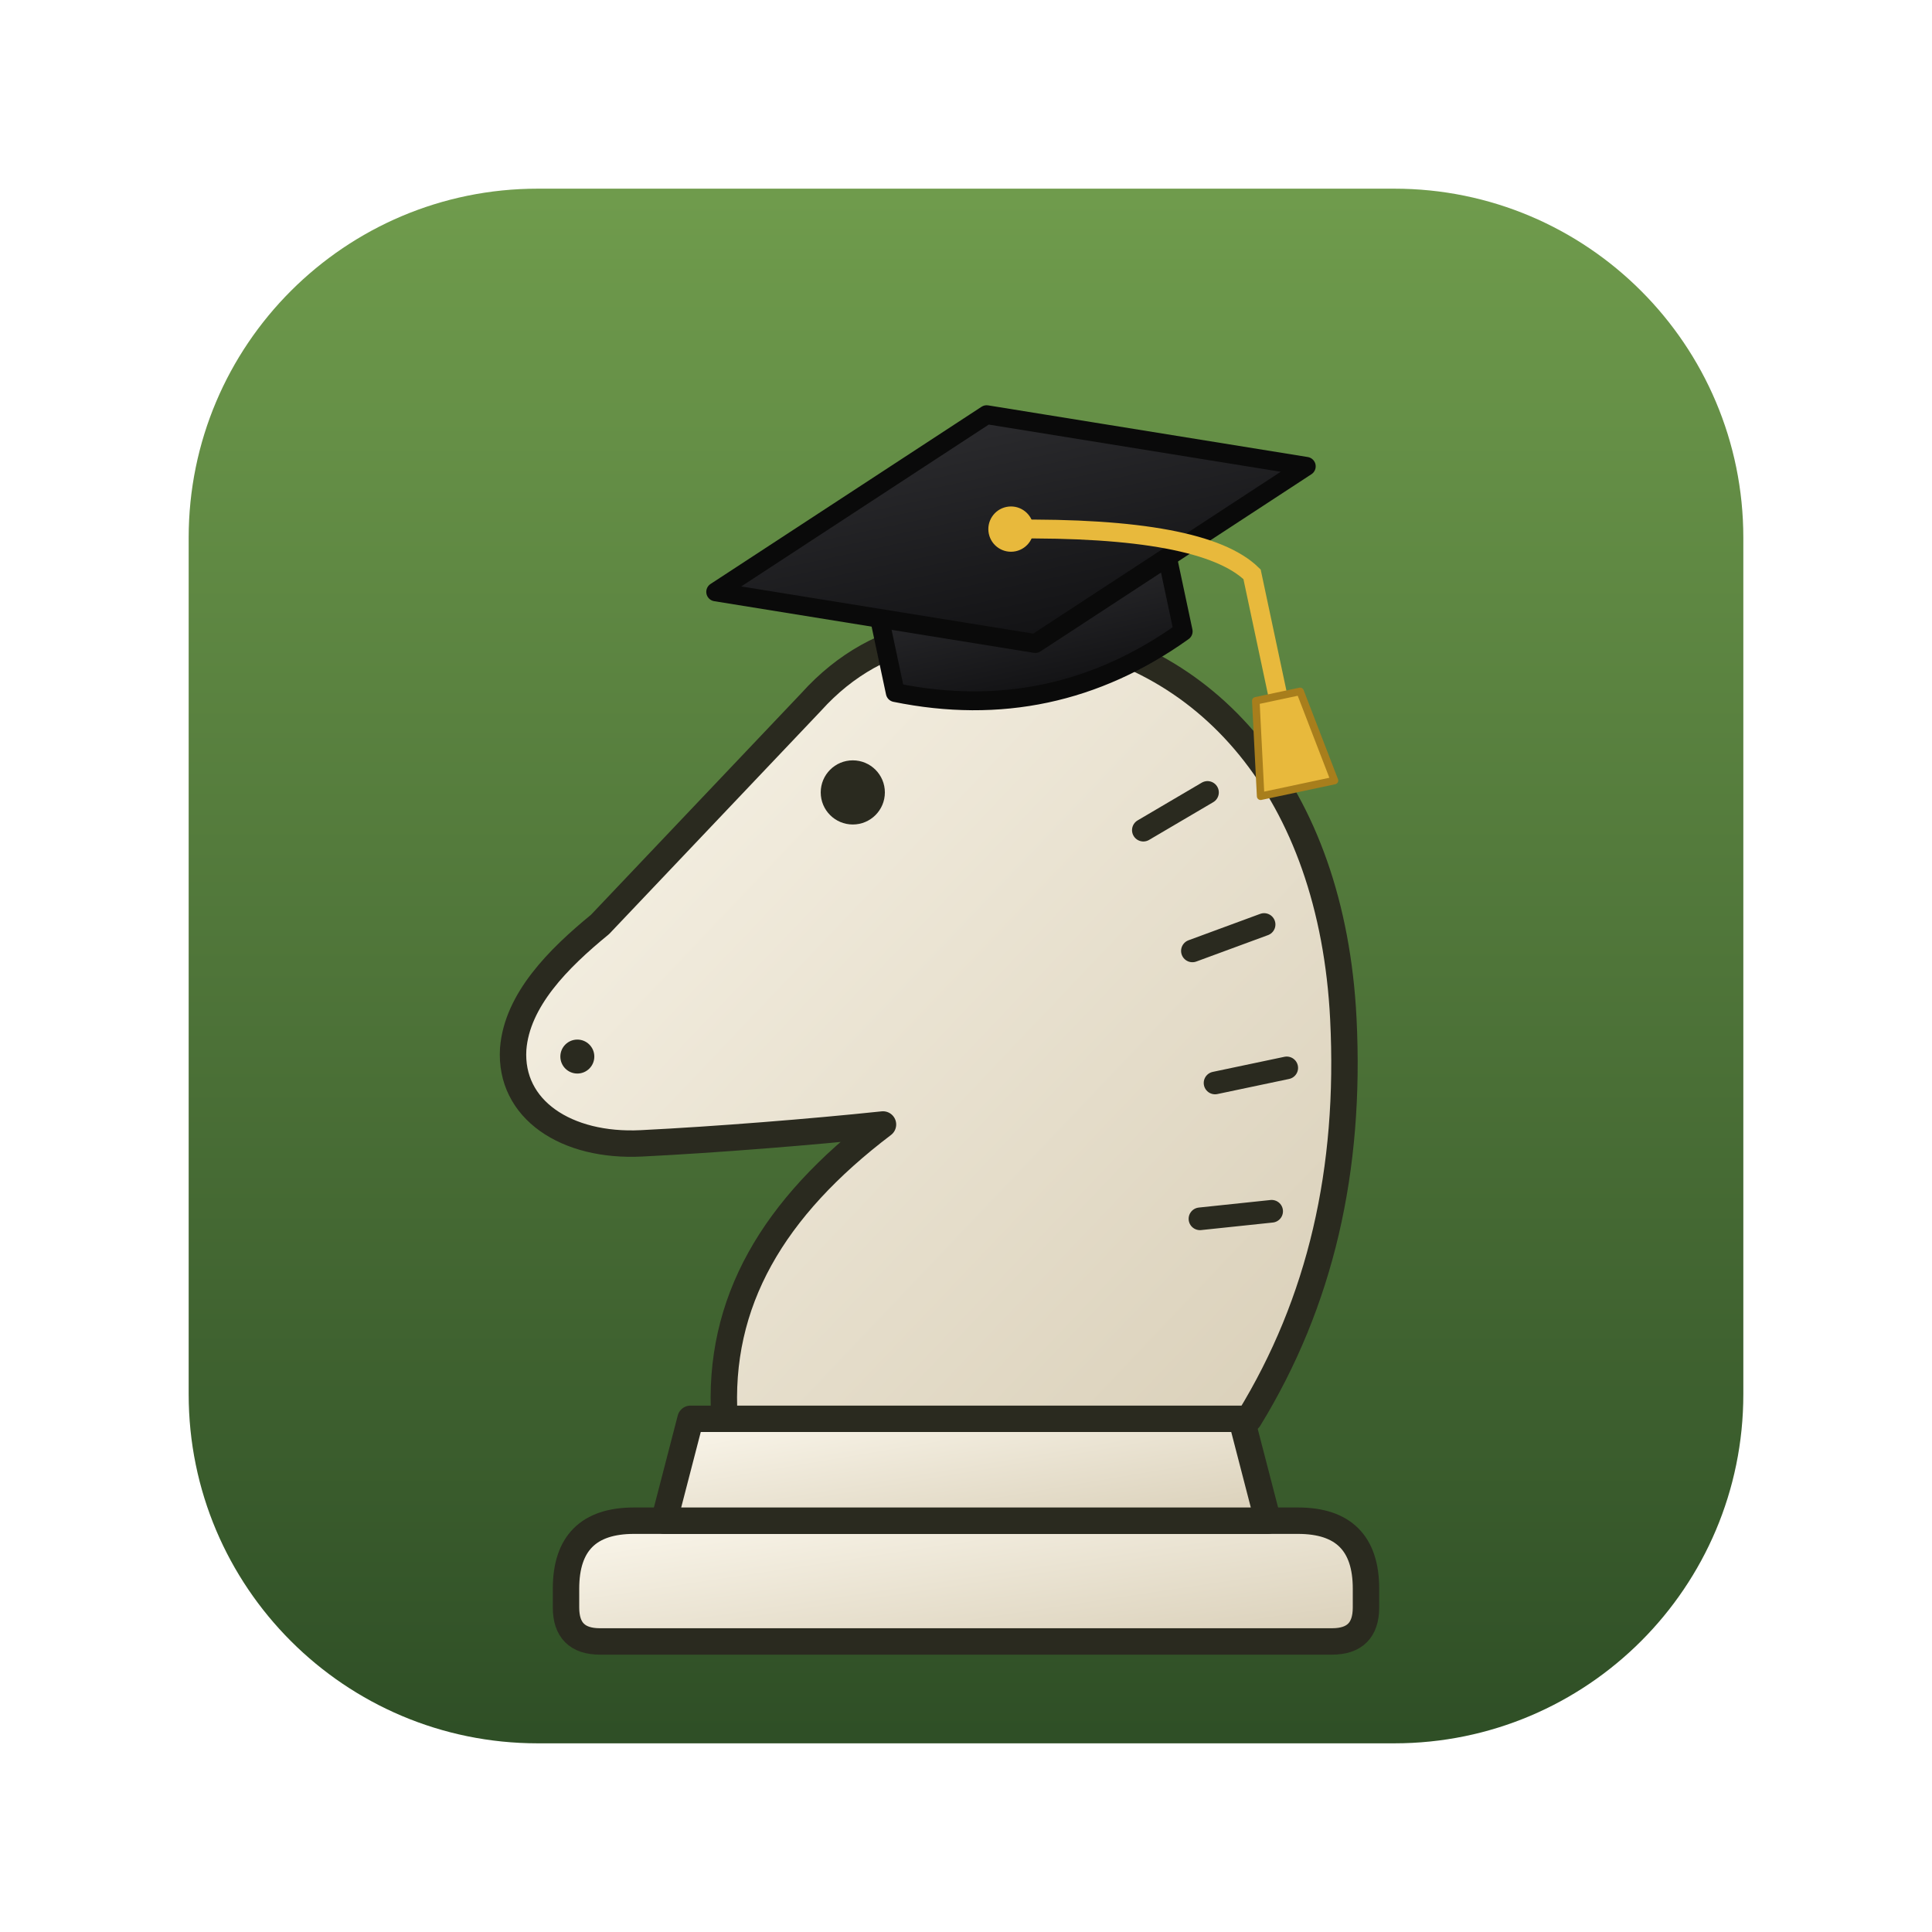
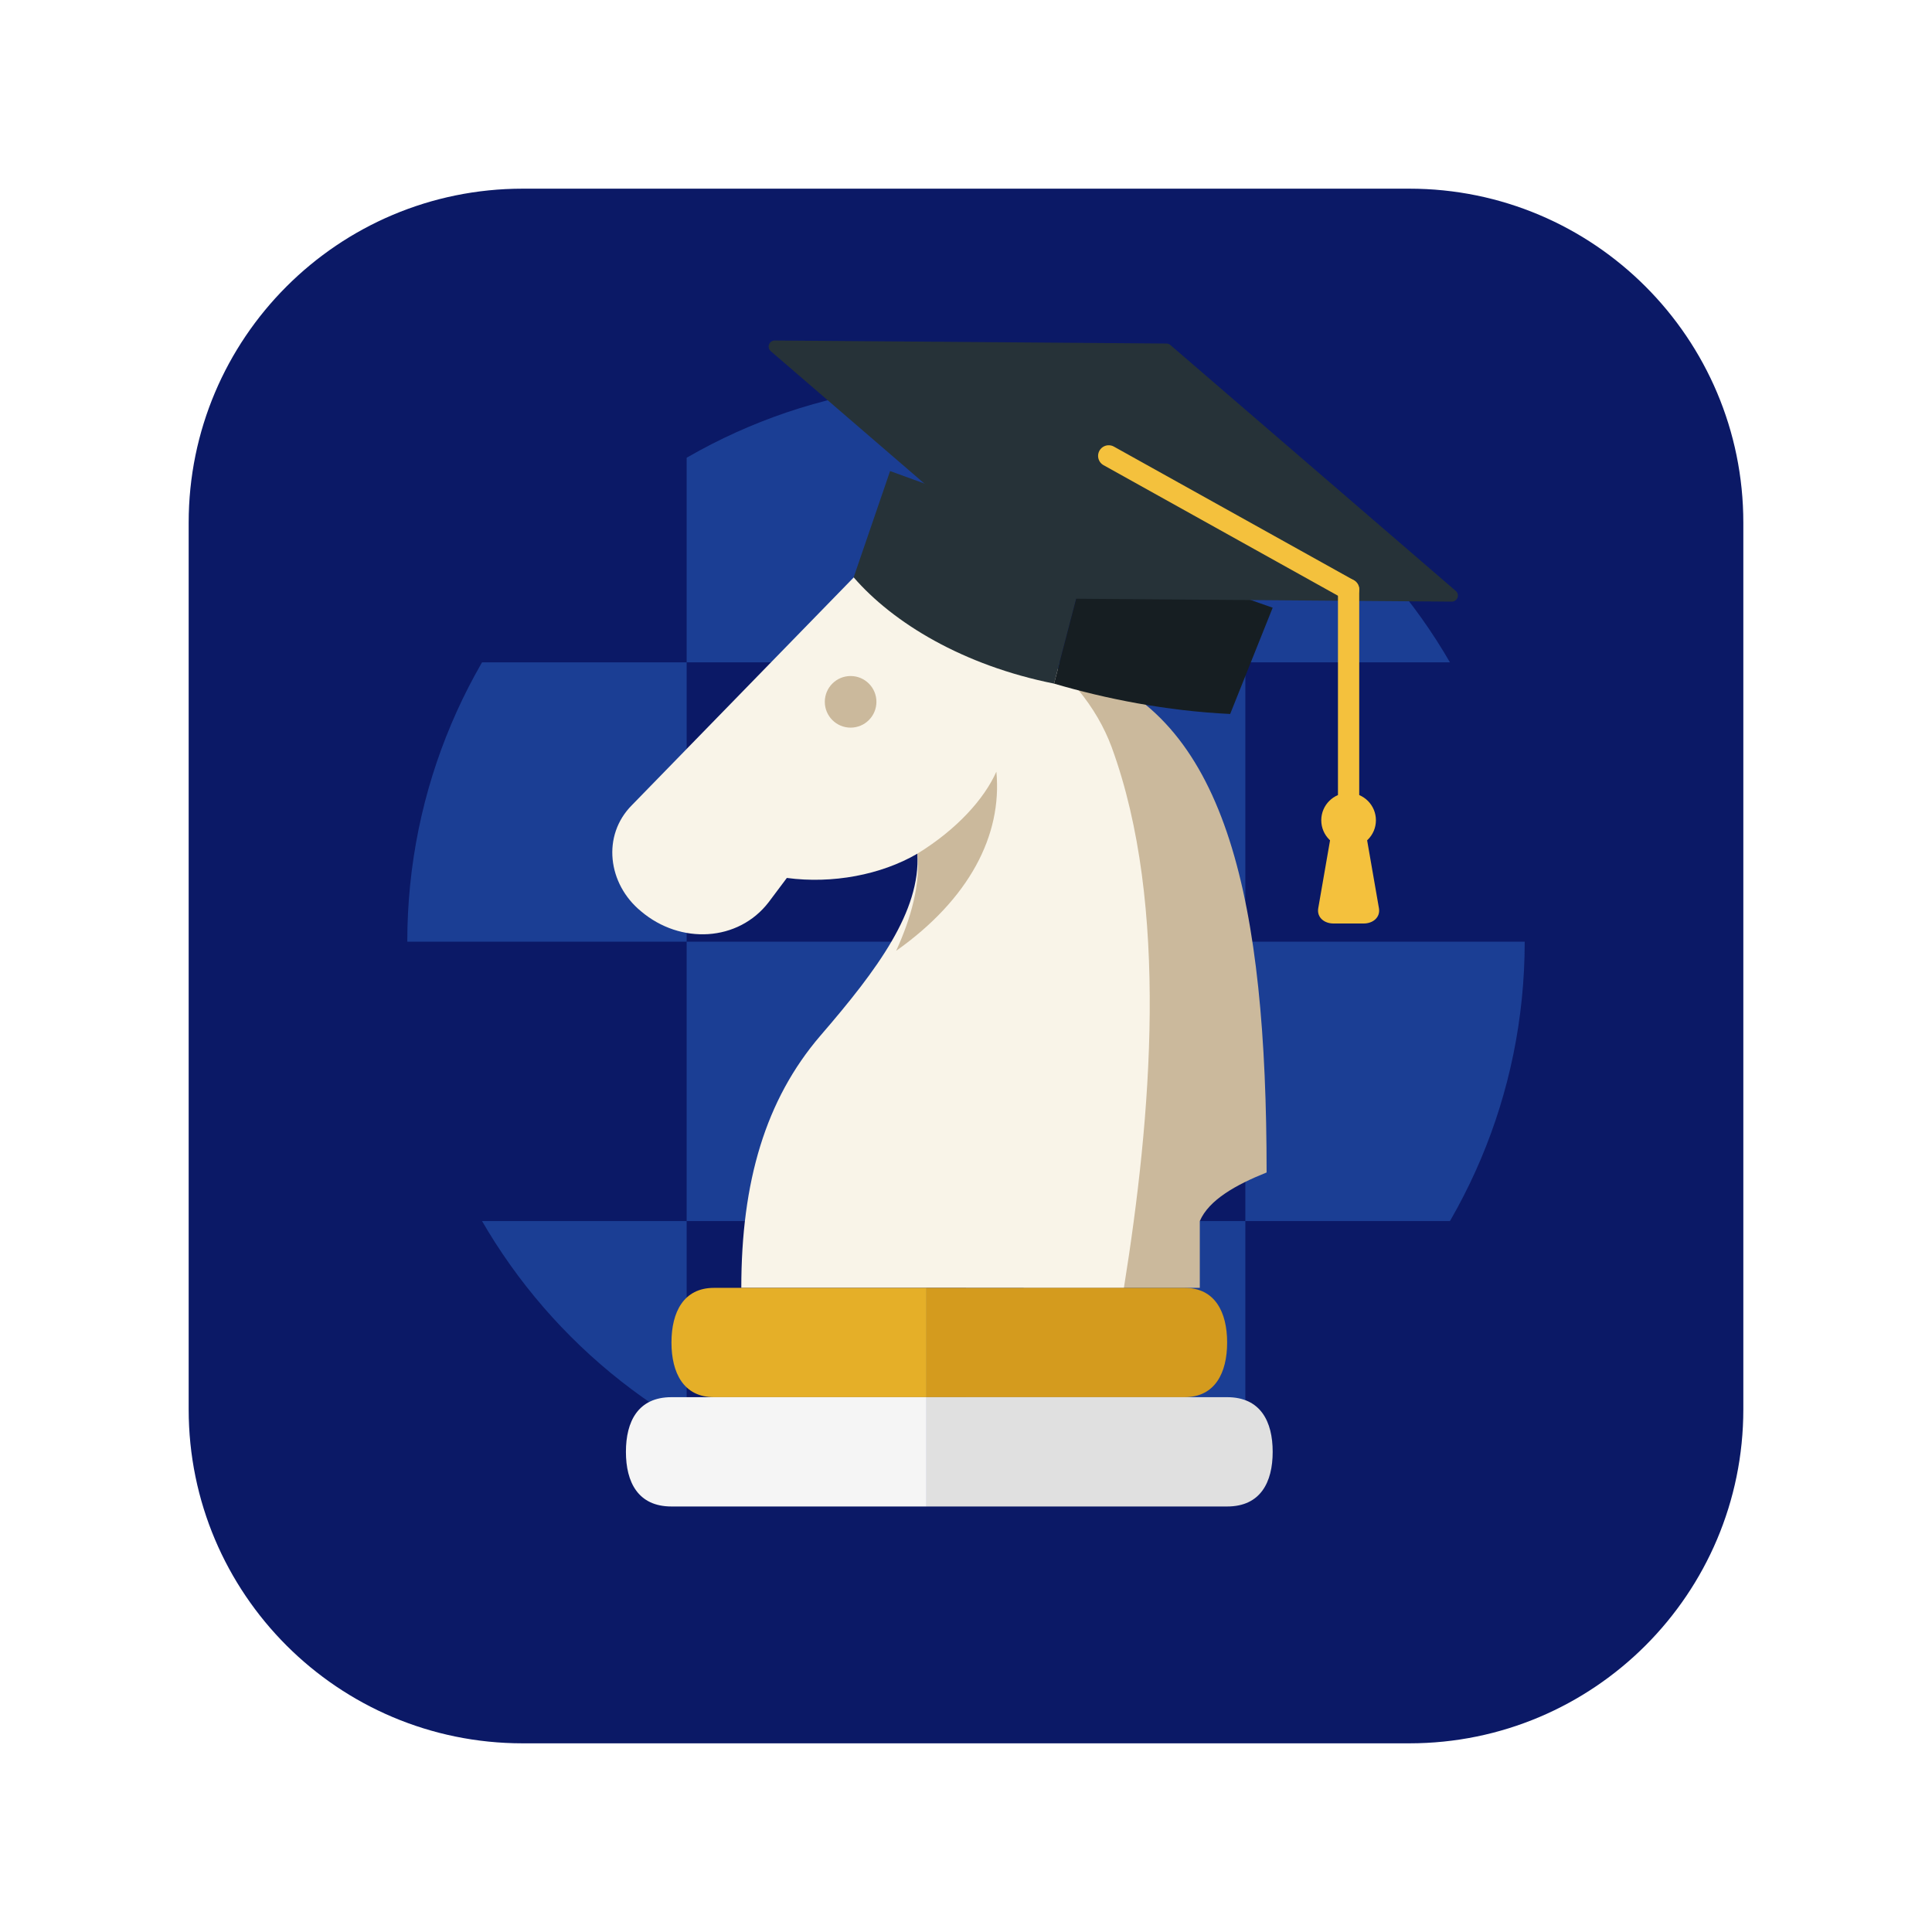
<svg xmlns="http://www.w3.org/2000/svg" viewBox="0 0 1024 1024" width="1024" height="1024">
-   <defs>
-     <linearGradient id="bg" x1="0" y1="0" x2="0" y2="1">
-       <stop offset="0" stop-color="#6f9b4c" />
-       <stop offset="1" stop-color="#2f4f26" />
-     </linearGradient>
-     <linearGradient id="piece" x1="0" y1="0" x2="1" y2="1">
-       <stop offset="0" stop-color="#fbf7ec" />
-       <stop offset="1" stop-color="#d9cfb8" />
-     </linearGradient>
-     <linearGradient id="cap" x1="0" y1="0" x2="0" y2="1">
-       <stop offset="0" stop-color="#2b2b2e" />
-       <stop offset="1" stop-color="#121214" />
-     </linearGradient>
-   </defs>
-   <rect x="100" y="100" width="824" height="824" rx="185" fill="url(#bg)" />
-   <g fill="url(#piece)" stroke="#2a2a1f" stroke-width="14" stroke-linejoin="round">
-     <path d="M300 842 Q300 806 336 806 L688 806 Q724 806 724 842 L724 852 Q724 870 706 870 L318 870 Q300 870 300 852 Z" />
-     <path d="M352 806 L366 752 L658 752 L672 806 Z" />
-     <path d="M384 752              C 380 690, 410 640, 468 596              C 430 600, 380 604, 340 606              C 300 608, 270 588, 272 556              C 274 530, 296 508, 318 490              L 430 372              C 448 352, 470 340, 494 336              L 520 290              L 548 334              C 640 344, 706 420, 712 540              C 716 620, 700 690, 662 752 Z" />
-   </g>
-   <circle cx="452" cy="420" r="17" fill="#2a2a1f" />
-   <circle cx="306" cy="560" r="9" fill="#2a2a1f" />
-   <g stroke="#2a2a1f" stroke-width="12" stroke-linecap="round" fill="none">
-     <path d="M640 420 L606 440" />
-     <path d="M670 490 L632 504" />
-     <path d="M682 566 L644 574" />
-     <path d="M674 642 L636 646" />
-   </g>
-   <g transform="rotate(-12 540 300)">
-     <path d="M462 300 L462 352 Q540 386 618 352 L618 300 Z" fill="url(#cap)" stroke="#0a0a0a" stroke-width="10" stroke-linejoin="round" />
-     <path d="M540 218 L700 280 L540 342 L380 280 Z" fill="url(#cap)" stroke="#0a0a0a" stroke-width="10" stroke-linejoin="round" />
-     <circle cx="540" cy="280" r="12" fill="#e8b93c" />
-     <path d="M540 280 Q640 300 660 330 L660 400" stroke="#e8b93c" stroke-width="10" fill="none" stroke-linecap="round" />
-     <path d="M648 396 L672 396 L680 446 L640 446 Z" fill="#e8b93c" stroke="#a87e1c" stroke-width="4" stroke-linejoin="round" />
+   <g transform="translate(100 100) scale(0.8046875)">
+     <defs>
+       <clipPath id="board-circle-clip">
+         <circle cx="512" cy="496" r="368" />
+       </clipPath>
+     </defs>
+     <g id="layer-background">
+       <rect x="0" y="0" width="1024" height="1024" rx="220" ry="220" fill="#0B1966" />
+       <g id="chessboard-circle" clip-path="url(#board-circle-clip)">
+         <rect x="328" y="128" width="184" height="184" fill="#1B3E94" />
+         <rect x="696" y="128" width="184" height="184" fill="#1B3E94" />
+         <rect x="144" y="312" width="184" height="184" fill="#1B3E94" />
+         <rect x="512" y="312" width="184" height="184" fill="#1B3E94" />
+         <rect x="328" y="496" width="184" height="184" fill="#1B3E94" />
+         <rect x="696" y="496" width="184" height="184" fill="#1B3E94" />
+         <rect x="144" y="680" width="184" height="184" fill="#1B3E94" />
+         <rect x="512" y="680" width="184" height="184" fill="#1B3E94" />
+       </g>
+     </g>
+     <g id="layer-knight">
+       <path id="knight-mane" d="M 592 318              C 684 352, 710 470, 710 648              C 690 656, 672 666, 666 680              L 666 724              L 550 724              L 550 318 Z" fill="#CBB99C" />
+       <path id="knight-body" d="M 442 252              L 292 406              C 272 426, 276 458, 298 476              C 324 498, 362 496, 382 470              L 394 454              C 424 458, 456 452, 480 438              C 482 476, 454 514, 416 558              C 380 600, 364 654, 364 724              L 616 724              C 634 612, 646 472, 608 368              C 588 314, 530 274, 442 252 Z" fill="#F9F4E8" />
+       <path id="knight-jaw-shadow" d="M 480 438              C 506 422, 524 402, 532 384              C 536 426, 514 468, 466 502              C 476 480, 482 458, 480 438 Z" fill="#CBB99C" />
+       <circle id="knight-eye" cx="436" cy="338" r="17" fill="#CBB99C" />
+     </g>
+     <g id="layer-pedestal">
+       <path d="M 346 724 L 486 724 L 486 796 L 346 796 C 326 796, 318 780, 318 760 C 318 740, 326 724, 346 724 Z" fill="#E5AF28" />
+       <path d="M 486 724 L 656 724 C 676 724, 684 740, 684 760 C 684 780, 676 796, 656 796 L 486 796 Z" fill="#D49B1E" />
+       <path d="M 318 796 L 486 796 L 486 868 L 318 868 C 296 868, 288 852, 288 832 C 288 812, 296 796, 318 796 Z" fill="#F5F5F5" />
+       <path d="M 486 796 L 684 796 C 706 796, 714 812, 714 832 C 714 852, 706 868, 684 868 L 486 868 Z" fill="#E0E0E0" />
+     </g>
+     <g id="layer-graduation-cap">
+       <path d="M 462 186 L 594 234 L 570 326 C 510 314, 464 286, 438 256 Z" fill="#263238" />
+       <path d="M 594 234 L 714 276 L 686 346 C 644 344, 604 336, 570 326 Z" fill="#161E22" />
+       <polygon id="cap-mortarboard" points="386,104 644,106 832,268 574,266" fill="#263238" stroke="#263238" stroke-width="8" stroke-linejoin="round" />
+       <g id="cap-tassel">
+         <line x1="606" y1="176" x2="764" y2="264" stroke="#F4C13D" stroke-width="14" stroke-linecap="round" />
+         <line x1="764" y1="264" x2="764" y2="416" stroke="#F4C13D" stroke-width="14" stroke-linecap="round" />
+         <circle cx="764" cy="416" r="18" fill="#F4C13D" />
+         <path d="M 752 428 L 776 428 L 784 474 C 785 480, 780 484, 774 484 L 754 484 C 748 484, 743 480, 744 474 Z" fill="#F4C13D" />
+       </g>
+     </g>
  </g>
</svg>
